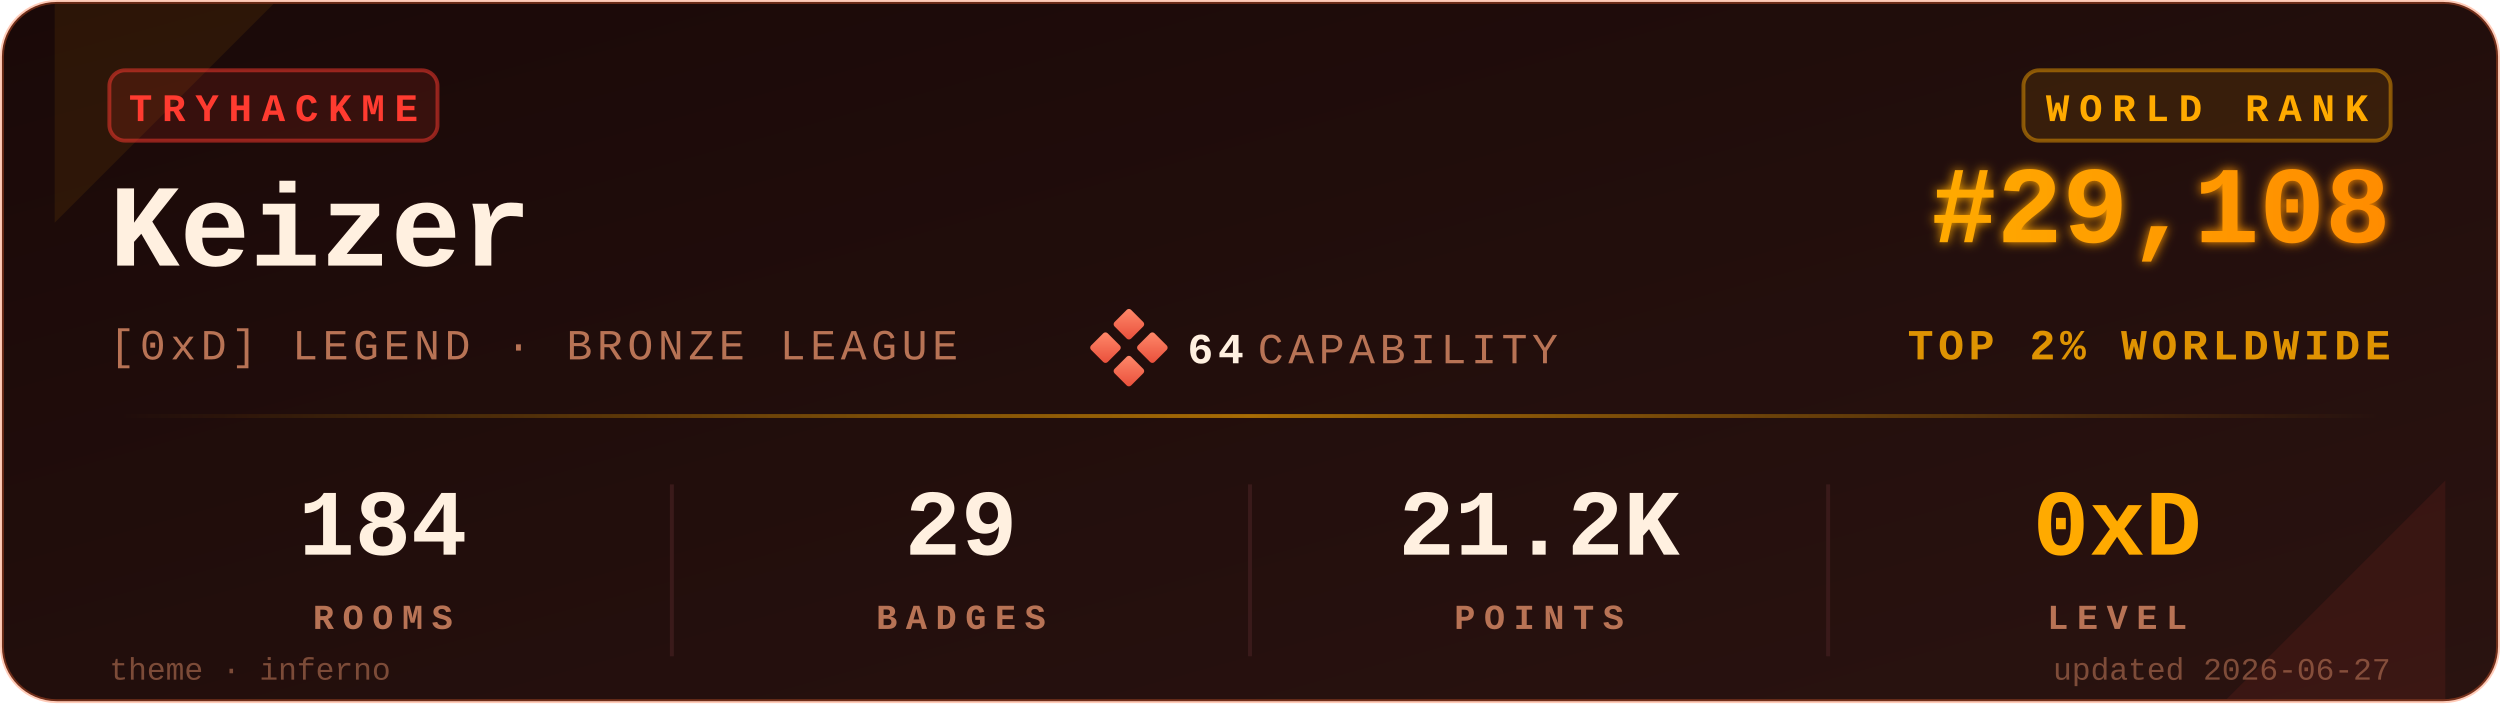
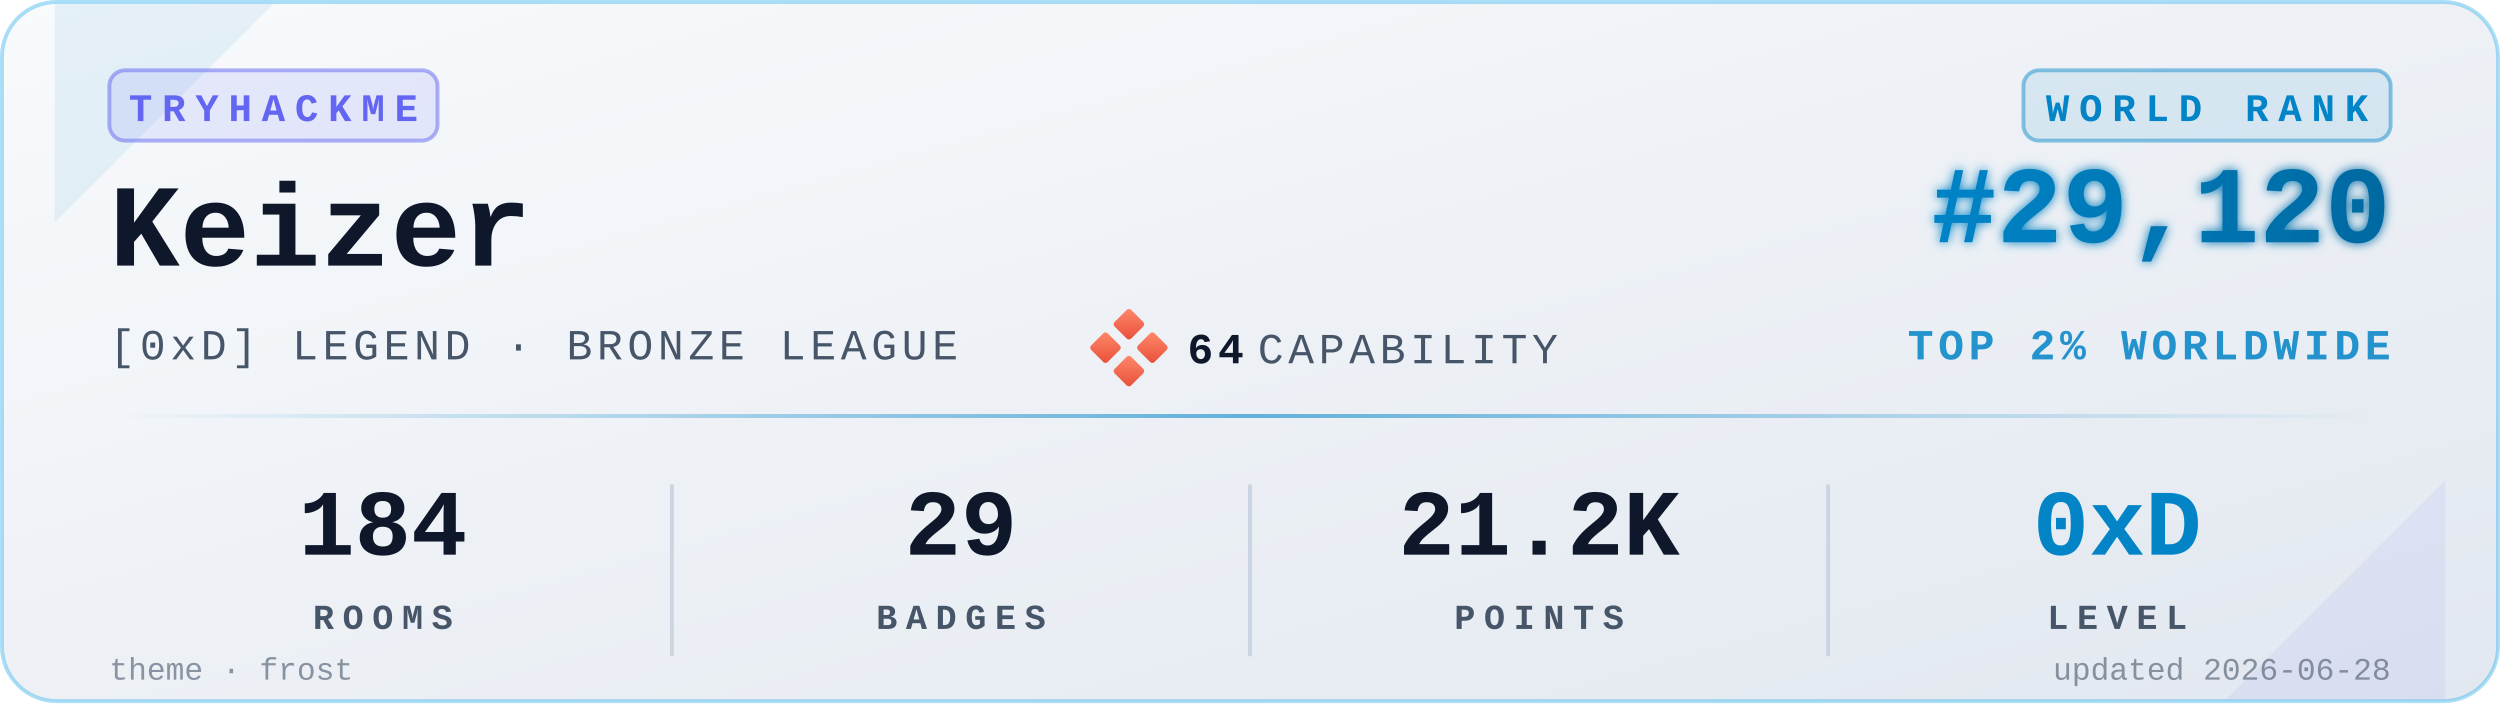
<svg xmlns="http://www.w3.org/2000/svg" viewBox="0 0 640 180" width="640" height="180" role="img" aria-label="TryHackMe stats for Keizer">
  <defs>
    <linearGradient id="bgGrad" x1="0" y1="0" x2="1" y2="1">
-       <stop offset="0%" stop-color="#1a0908" />
-       <stop offset="100%" stop-color="#2a1310" />
+       <stop offset="0%" stop-color="#f8fafc" />
+       <stop offset="100%" stop-color="#e2e8f0" />
    </linearGradient>
    <linearGradient id="rankGrad" x1="0" y1="0" x2="1" y2="0">
-       <stop offset="0%" stop-color="#FFAA00" />
-       <stop offset="100%" stop-color="#FF8C00" />
+       <stop offset="0%" stop-color="#0284C7" />
+       <stop offset="100%" stop-color="#0369A1" />
    </linearGradient>
    <linearGradient id="accentGrad" x1="0" y1="0" x2="1" y2="0">
-       <stop offset="0%" stop-color="#FFAA00" stop-opacity="0" />
-       <stop offset="50%" stop-color="#FFAA00" stop-opacity="0.6" />
-       <stop offset="100%" stop-color="#FFAA00" stop-opacity="0" />
+       <stop offset="0%" stop-color="#0284C7" stop-opacity="0" />
+       <stop offset="50%" stop-color="#0284C7" stop-opacity="0.6" />
+       <stop offset="100%" stop-color="#0284C7" stop-opacity="0" />
    </linearGradient>
    <linearGradient id="capGrad" x1="0" y1="0" x2="1" y2="1">
      <stop offset="0%" stop-color="#ff8a6b" />
      <stop offset="100%" stop-color="#e94e3a" />
    </linearGradient>
    <filter id="glow" x="-20%" y="-20%" width="140%" height="140%">
      <feGaussianBlur stdDeviation="1.4" result="b" />
      <feMerge>
        <feMergeNode in="b" />
        <feMergeNode in="SourceGraphic" />
      </feMerge>
    </filter>
  </defs>
-   <rect x="0.5" y="0.5" width="639" height="179" rx="14" ry="14" fill="url(#bgGrad)" stroke="#FF6B35" stroke-opacity="0.35" stroke-width="1" />
-   <path d="M 14,1 L 70,1 L 14,57 Z" fill="#FFAA00" opacity="0.08" />
-   <path d="M 626,179 L 570,179 L 626,123 Z" fill="#FF3B30" opacity="0.08" />
+   <rect x="0.5" y="0.5" width="639" height="179" rx="14" ry="14" fill="url(#bgGrad)" stroke="#0EA5E9" stroke-opacity="0.35" stroke-width="1" />
+   <path d="M 14,1 L 70,1 L 14,57 Z" fill="#0284C7" opacity="0.08" />
+   <path d="M 626,179 L 570,179 L 626,123 Z" fill="#6366F1" opacity="0.08" />
  <g transform="translate(28,18)">
-     <rect x="0" y="0" width="84" height="18" rx="4" ry="4" fill="#FF3B30" fill-opacity="0.12" stroke="#FF3B30" stroke-opacity="0.5" />
-     <text x="42" y="13" fill="#FF3B30" font-family="ui-monospace,'SF Mono','Menlo','Cascadia Code','Consolas','Liberation Mono',monospace" font-size="10" font-weight="700" letter-spacing="2.5" text-anchor="middle">TRYHACKME</text>
+     <rect x="0" y="0" width="84" height="18" rx="4" ry="4" fill="#6366F1" fill-opacity="0.12" stroke="#6366F1" stroke-opacity="0.5" />
+     <text x="42" y="13" fill="#6366F1" font-family="ui-monospace,'SF Mono','Menlo','Cascadia Code','Consolas','Liberation Mono',monospace" font-size="10" font-weight="700" letter-spacing="2.5" text-anchor="middle">TRYHACKME</text>
  </g>
-   <text x="28" y="68" fill="#FFF0E0" font-family="ui-monospace,'SF Mono','Menlo','Cascadia Code','Consolas','Liberation Mono',monospace" font-size="30" font-weight="700">Keizer</text>
-   <text x="28" y="92" fill="#B87355" font-family="ui-monospace,'SF Mono','Menlo','Cascadia Code','Consolas','Liberation Mono',monospace" font-size="11" font-weight="500" letter-spacing="1.2">[0xD] LEGEND · BRONZE LEAGUE</text>
+   <text x="28" y="68" fill="#0f172a" font-family="ui-monospace,'SF Mono','Menlo','Cascadia Code','Consolas','Liberation Mono',monospace" font-size="30" font-weight="700">Keizer</text>
+   <text x="28" y="92" fill="#475569" font-family="ui-monospace,'SF Mono','Menlo','Cascadia Code','Consolas','Liberation Mono',monospace" font-size="11" font-weight="500" letter-spacing="1.2">[0xD] LEGEND · BRONZE LEAGUE</text>
  <g transform="translate(280,80)">
    <rect x="6" y="0" width="6" height="6" rx="0.8" fill="url(#capGrad)" transform="rotate(45 9 3)" />
    <rect x="0" y="6" width="6" height="6" rx="0.8" fill="url(#capGrad)" transform="rotate(45 3 9)" />
    <rect x="12" y="6" width="6" height="6" rx="0.8" fill="url(#capGrad)" transform="rotate(45 15 9)" />
    <rect x="6" y="12" width="6" height="6" rx="0.8" fill="url(#capGrad)" transform="rotate(45 9 15)" />
-     <text x="24" y="13" fill="#FFF0E0" font-family="ui-monospace,'SF Mono','Menlo','Cascadia Code','Consolas','Liberation Mono',monospace" font-size="11" font-weight="700" letter-spacing="1.2">64</text>
-     <text x="42" y="13" fill="#B87355" font-family="ui-monospace,'SF Mono','Menlo','Cascadia Code','Consolas','Liberation Mono',monospace" font-size="11" font-weight="500" letter-spacing="1.2">CAPABILITY</text>
+     <text x="24" y="13" fill="#0f172a" font-family="ui-monospace,'SF Mono','Menlo','Cascadia Code','Consolas','Liberation Mono',monospace" font-size="11" font-weight="700" letter-spacing="1.2">64</text>
+     <text x="42" y="13" fill="#475569" font-family="ui-monospace,'SF Mono','Menlo','Cascadia Code','Consolas','Liberation Mono',monospace" font-size="11" font-weight="500" letter-spacing="1.2">CAPABILITY</text>
  </g>
  <g transform="translate(612,18)">
-     <rect x="-94" y="0" width="94" height="18" rx="4" ry="4" fill="#FFAA00" fill-opacity="0.10" stroke="#FFAA00" stroke-opacity="0.45" />
-     <text x="-47" y="13" fill="#FFAA00" font-family="ui-monospace,'SF Mono','Menlo','Cascadia Code','Consolas','Liberation Mono',monospace" font-size="10" font-weight="700" letter-spacing="2.5" text-anchor="middle">WORLD RANK</text>
+     <rect x="-94" y="0" width="94" height="18" rx="4" ry="4" fill="#0284C7" fill-opacity="0.10" stroke="#0284C7" stroke-opacity="0.45" />
+     <text x="-47" y="13" fill="#0284C7" font-family="ui-monospace,'SF Mono','Menlo','Cascadia Code','Consolas','Liberation Mono',monospace" font-size="10" font-weight="700" letter-spacing="2.5" text-anchor="middle">WORLD RANK</text>
  </g>
-   <text x="612" y="62" fill="url(#rankGrad)" font-family="ui-monospace,'SF Mono','Menlo','Cascadia Code','Consolas','Liberation Mono',monospace" font-size="28" font-weight="700" text-anchor="end" filter="url(#glow)">#29,108</text>
-   <text x="612" y="92" fill="#FFAA00" fill-opacity="0.85" font-family="ui-monospace,'SF Mono','Menlo','Cascadia Code','Consolas','Liberation Mono',monospace" font-size="11" font-weight="600" letter-spacing="1.2" text-anchor="end">TOP 2% WORLDWIDE</text>
+   <text x="612" y="62" fill="url(#rankGrad)" font-family="ui-monospace,'SF Mono','Menlo','Cascadia Code','Consolas','Liberation Mono',monospace" font-size="28" font-weight="700" text-anchor="end" filter="url(#glow)">#29,120</text>
+   <text x="612" y="92" fill="#0284C7" fill-opacity="0.85" font-family="ui-monospace,'SF Mono','Menlo','Cascadia Code','Consolas','Liberation Mono',monospace" font-size="11" font-weight="600" letter-spacing="1.2" text-anchor="end">TOP 2% WORLDWIDE</text>
  <rect x="28" y="106" width="584" height="1" fill="url(#accentGrad)" />
  <g font-family="ui-monospace,'SF Mono','Menlo','Cascadia Code','Consolas','Liberation Mono',monospace" text-anchor="middle">
-     <text x="98" y="142" fill="#FFF0E0" font-size="24" font-weight="700">184</text>
-     <text x="98" y="161" fill="#B87355" font-size="9" font-weight="600" letter-spacing="2.2">ROOMS</text>
-     <text x="246" y="142" fill="#FFF0E0" font-size="24" font-weight="700">29</text>
-     <text x="246" y="161" fill="#B87355" font-size="9" font-weight="600" letter-spacing="2.2">BADGES</text>
-     <text x="394" y="142" fill="#FFF0E0" font-size="24" font-weight="700">21.2K</text>
-     <text x="394" y="161" fill="#B87355" font-size="9" font-weight="600" letter-spacing="2.2">POINTS</text>
-     <text x="542" y="142" fill="#FFAA00" font-size="24" font-weight="700">0xD</text>
-     <text x="542" y="161" fill="#B87355" font-size="9" font-weight="600" letter-spacing="2.2">LEVEL</text>
+     <text x="98" y="142" fill="#0f172a" font-size="24" font-weight="700">184</text>
+     <text x="98" y="161" fill="#475569" font-size="9" font-weight="600" letter-spacing="2.2">ROOMS</text>
+     <text x="246" y="142" fill="#0f172a" font-size="24" font-weight="700">29</text>
+     <text x="246" y="161" fill="#475569" font-size="9" font-weight="600" letter-spacing="2.2">BADGES</text>
+     <text x="394" y="142" fill="#0f172a" font-size="24" font-weight="700">21.2K</text>
+     <text x="394" y="161" fill="#475569" font-size="9" font-weight="600" letter-spacing="2.2">POINTS</text>
+     <text x="542" y="142" fill="#0284C7" font-size="24" font-weight="700">0xD</text>
+     <text x="542" y="161" fill="#475569" font-size="9" font-weight="600" letter-spacing="2.2">LEVEL</text>
  </g>
-   <line x1="172" y1="124" x2="172" y2="168" stroke="#3a1a1a" stroke-width="1" />
-   <line x1="320" y1="124" x2="320" y2="168" stroke="#3a1a1a" stroke-width="1" />
-   <line x1="468" y1="124" x2="468" y2="168" stroke="#3a1a1a" stroke-width="1" />
-   <text x="28" y="174" fill="#B87355" fill-opacity="0.6" font-family="ui-monospace,'SF Mono','Menlo','Cascadia Code','Consolas','Liberation Mono',monospace" font-size="8" font-weight="500">theme · inferno</text>
-   <text x="612" y="174" fill="#B87355" fill-opacity="0.6" font-family="ui-monospace,'SF Mono','Menlo','Cascadia Code','Consolas','Liberation Mono',monospace" font-size="8" font-weight="500" text-anchor="end">updated 2026-06-27</text>
+   <line x1="172" y1="124" x2="172" y2="168" stroke="#cbd5e1" stroke-width="1" />
+   <line x1="320" y1="124" x2="320" y2="168" stroke="#cbd5e1" stroke-width="1" />
+   <line x1="468" y1="124" x2="468" y2="168" stroke="#cbd5e1" stroke-width="1" />
+   <text x="28" y="174" fill="#475569" fill-opacity="0.6" font-family="ui-monospace,'SF Mono','Menlo','Cascadia Code','Consolas','Liberation Mono',monospace" font-size="8" font-weight="500">theme · frost</text>
+   <text x="612" y="174" fill="#475569" fill-opacity="0.6" font-family="ui-monospace,'SF Mono','Menlo','Cascadia Code','Consolas','Liberation Mono',monospace" font-size="8" font-weight="500" text-anchor="end">updated 2026-06-28</text>
</svg>
